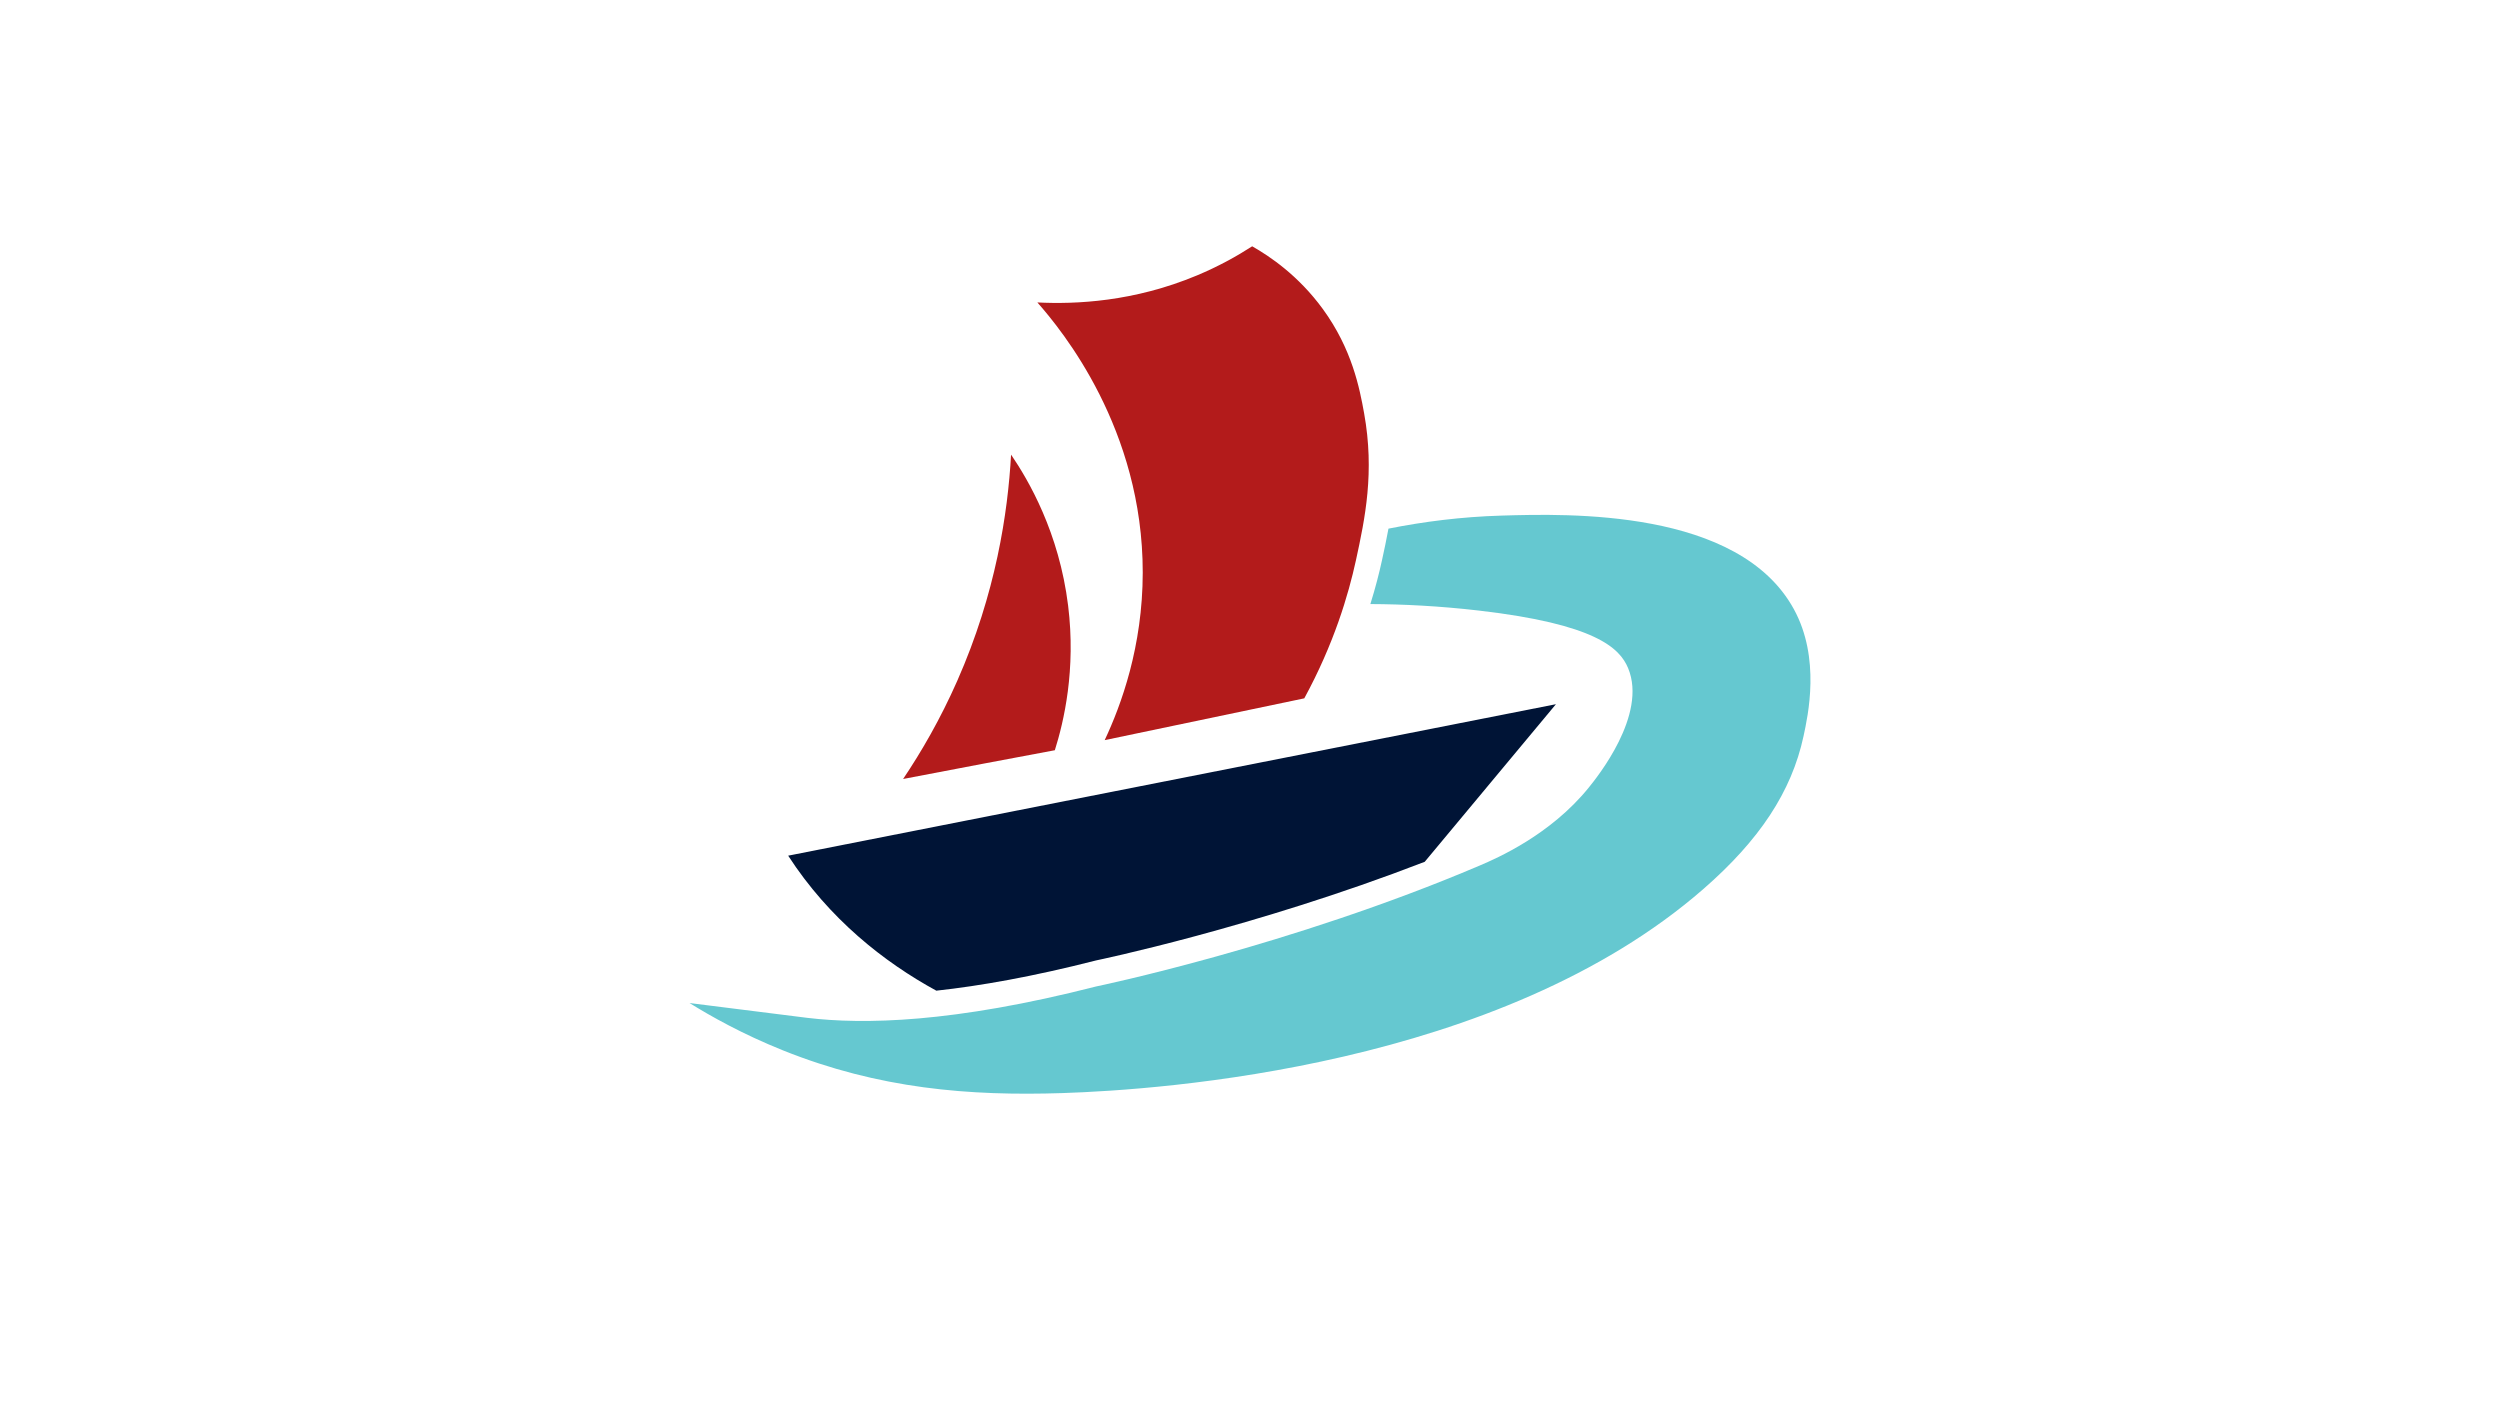
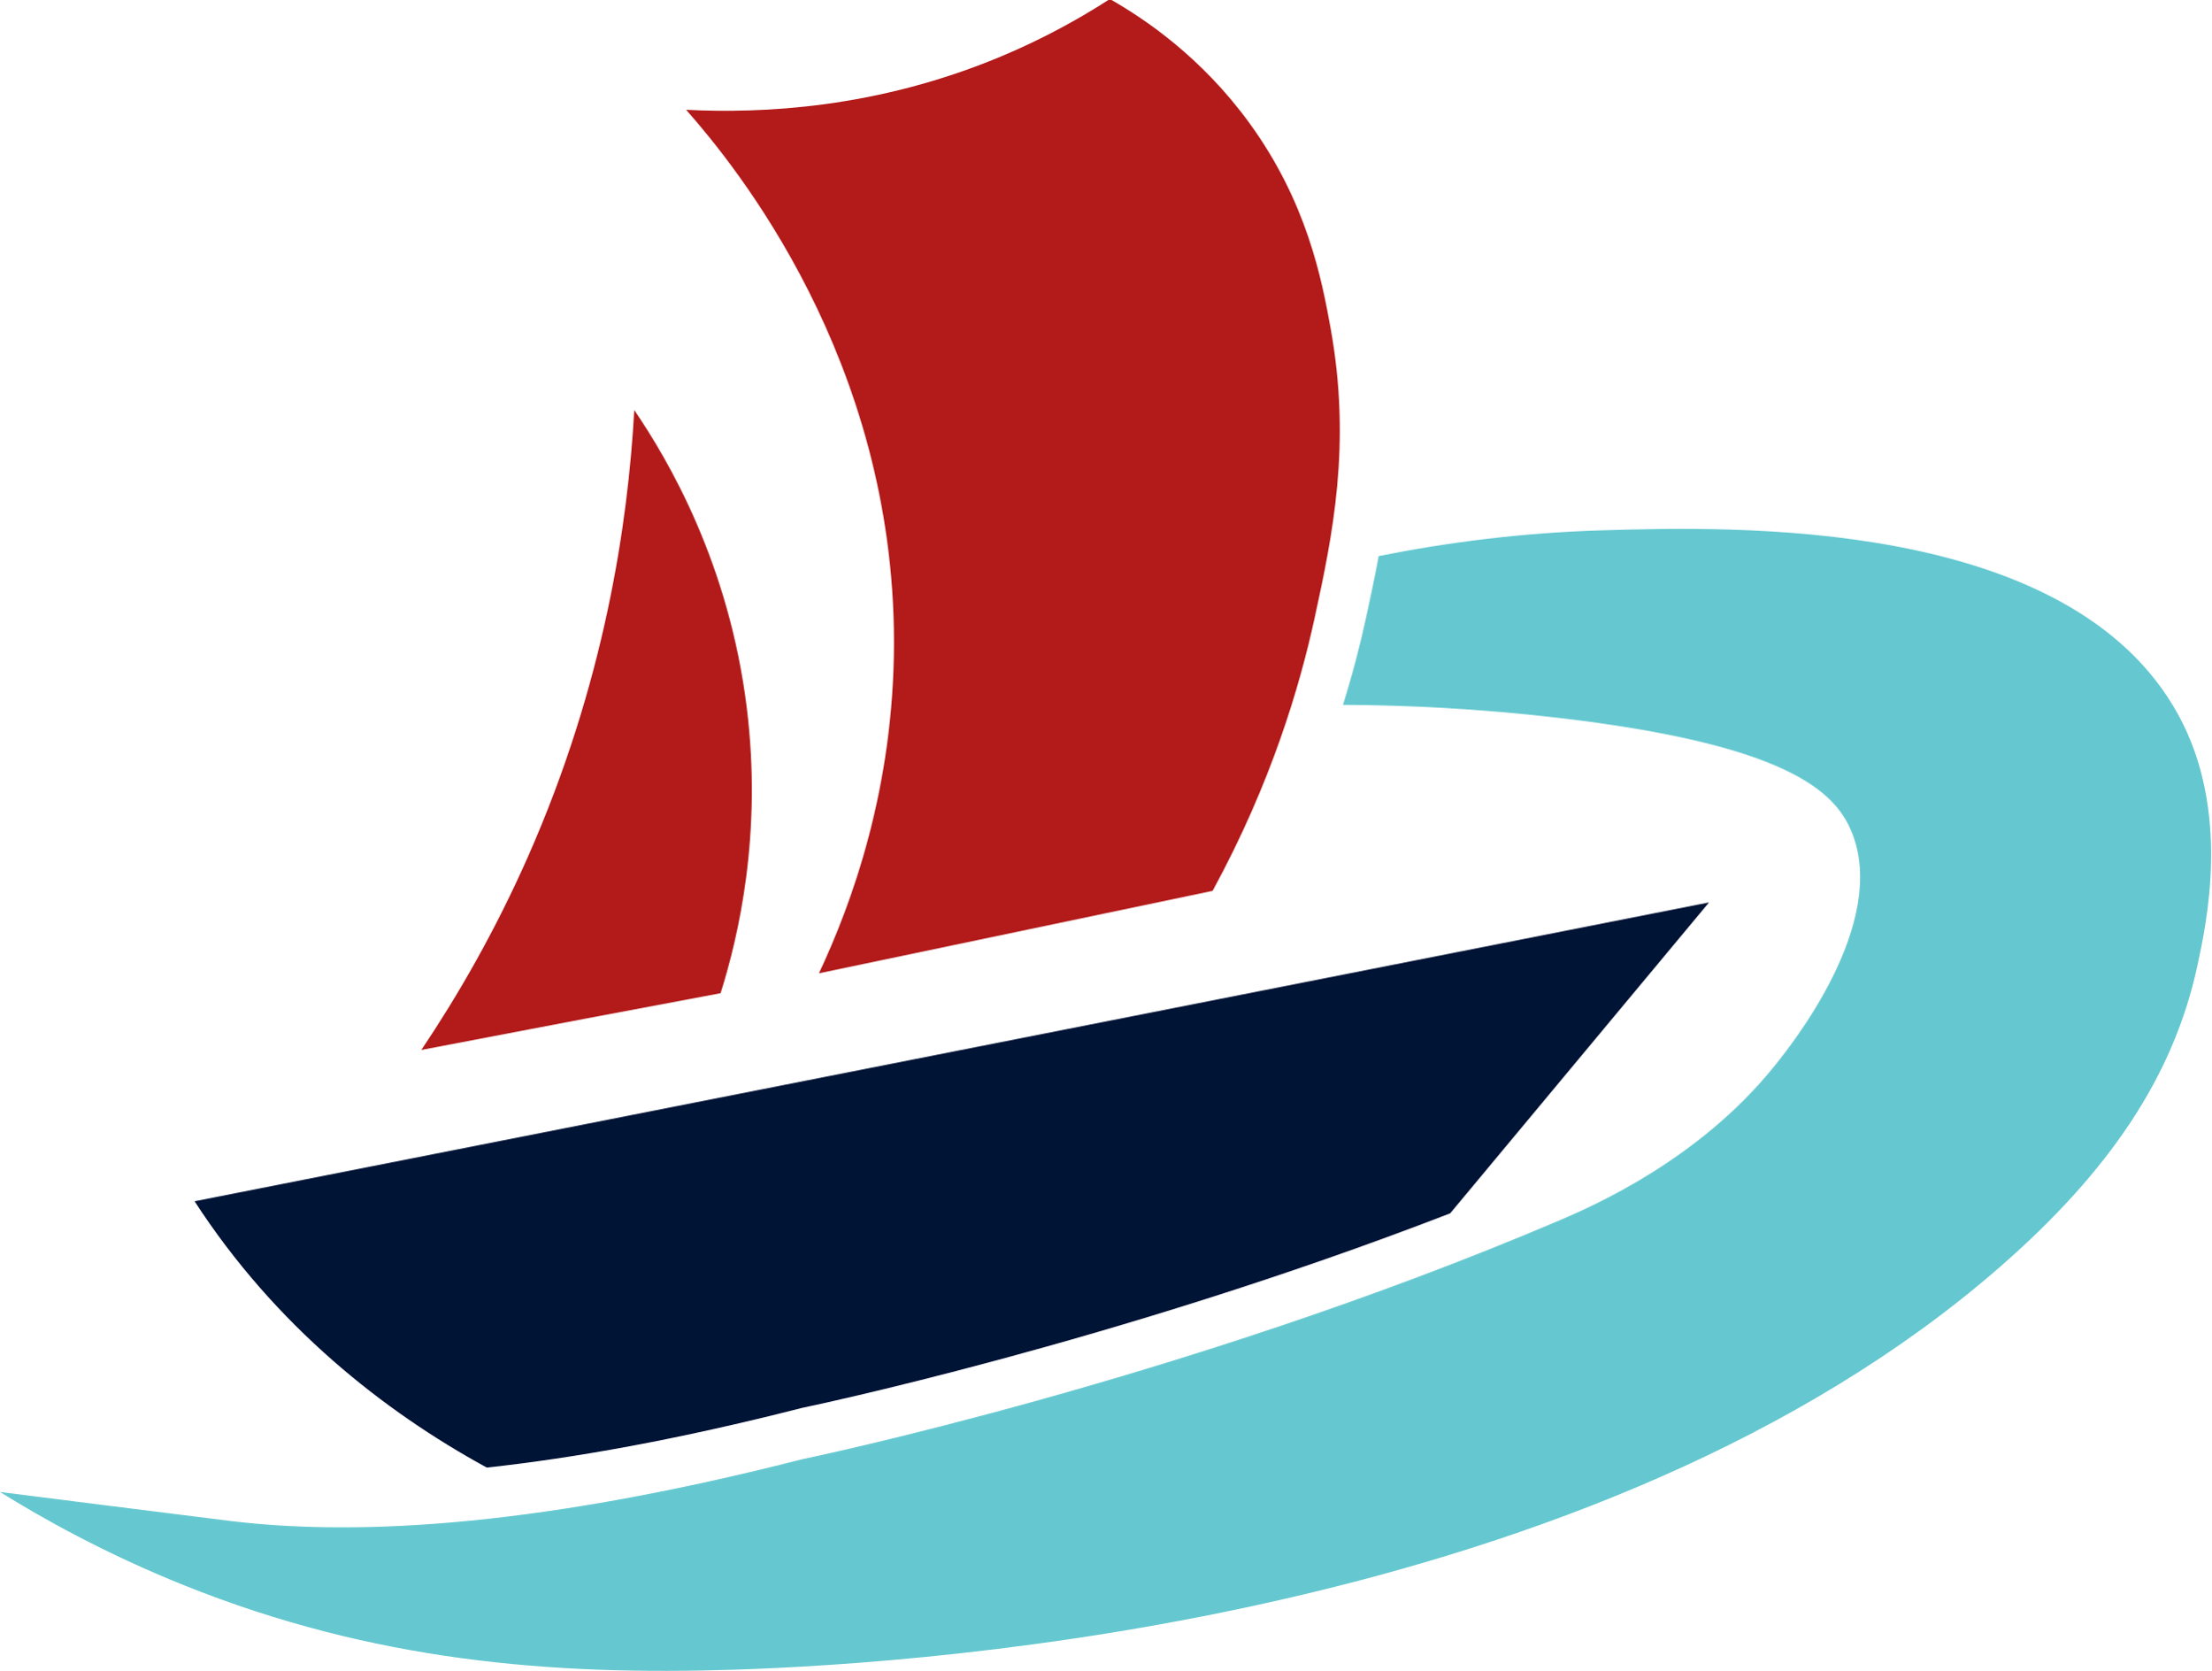
- <svg xmlns="http://www.w3.org/2000/svg" viewBox="0 0 2560 1440" height="1440" width="2560" xml:space="preserve" id="svg28" version="1.1">
+ <svg xmlns="http://www.w3.org/2000/svg" version="1.1" id="svg28" xml:space="preserve" width="1147.838" height="867.237" viewBox="0 0 1147.838 867.237">
  <defs id="defs32">
-     <clipPath id="clipPath44" clipPathUnits="userSpaceOnUse">
-       <path id="path42" d="M 0,1080 H 1920 V 0 H 0 Z" />
+     <clipPath clipPathUnits="userSpaceOnUse" id="clipPath44">
+       <path d="M 0,1080 H 1920 V 0 H 0 Z" id="path42" />
    </clipPath>
-     <clipPath id="clipPath70" clipPathUnits="userSpaceOnUse">
-       <path id="path68" d="M 0,1080 H 1920 V 0 H 0 Z" />
+     <clipPath clipPathUnits="userSpaceOnUse" id="clipPath70">
+       <path d="M 0,1080 H 1920 V 0 H 0 Z" id="path68" />
    </clipPath>
-     <clipPath id="clipPath80" clipPathUnits="userSpaceOnUse">
-       <path id="path78" d="M 0,1080 H 1920 V 0 H 0 Z" />
+     <clipPath clipPathUnits="userSpaceOnUse" id="clipPath80">
+       <path d="M 0,1080 H 1920 V 0 H 0 Z" id="path78" />
    </clipPath>
  </defs>
-   <g transform="matrix(1.333333,0,0,-1.333333,0,1440)" id="g36">
+   <g id="g36" transform="matrix(1.333333,0,0,-1.333333,-706.0817,1187.288)">
    <g id="g64">
-       <g clip-path="url(#clipPath70)" id="g66">
-         <path id="path72" style="fill:none;stroke:#000000;stroke-width:1;stroke-linecap:butt;stroke-linejoin:miter;stroke-miterlimit:10;stroke-dasharray:none;stroke-opacity:1" d="M 2081.429,-56.5 H -13.214 v 1173.214 h 2094.643 z" />
+       <g id="g66" clip-path="url(#clipPath70)">
+         <path d="M 2081.429,-56.5 H -13.214 v 1173.214 h 2094.643 z" style="fill:none;stroke:#000000;stroke-width:1;stroke-linecap:butt;stroke-linejoin:miter;stroke-miterlimit:10;stroke-dasharray:none;stroke-opacity:1" id="path72" />
      </g>
    </g>
    <g id="g74">
-       <g clip-path="url(#clipPath80)" id="g76">
-         <g transform="translate(796.6875,847.73)" id="g82">
-           <path id="path84" style="fill:#b31b1b;fill-opacity:1;fill-rule:nonzero;stroke:none" d="m 0,0 c 29.443,-1.508 74.198,0.501 122.623,20.763 16.274,6.81 30.377,14.598 42.364,22.348 13.715,-7.786 35.568,-22.562 54.196,-48.079 22.546,-30.886 28.317,-60.996 31.784,-80.239 8.118,-45.072 0.739,-80.577 -6.3,-112.842 -5.758,-26.391 -16.829,-64.062 -39.668,-106.008 L 51.716,-336.151 c 12.646,26.889 29.182,71.802 29.219,128.704 C 81.004,-97.242 19.13,-21.671 0,0" />
+       <g id="g76" clip-path="url(#clipPath80)">
+         <g id="g82" transform="translate(796.6875,847.73)">
+           <path d="m 0,0 c 29.443,-1.508 74.198,0.501 122.623,20.763 16.274,6.81 30.377,14.598 42.364,22.348 13.715,-7.786 35.568,-22.562 54.196,-48.079 22.546,-30.886 28.317,-60.996 31.784,-80.239 8.118,-45.072 0.739,-80.577 -6.3,-112.842 -5.758,-26.391 -16.829,-64.062 -39.668,-106.008 L 51.716,-336.151 c 12.646,26.889 29.182,71.802 29.219,128.704 C 81.004,-97.242 19.13,-21.671 0,0" style="fill:#b31b1b;fill-opacity:1;fill-rule:nonzero;stroke:none" id="path84" />
        </g>
-         <g transform="translate(776.502,730.833)" id="g86">
-           <path id="path88" style="fill:#b31b1b;fill-opacity:1;fill-rule:nonzero;stroke:none" d="m 0,0 c 13.414,-19.673 36.9,-59.8 43.822,-116.019 6.06,-49.225 -3.269,-88.941 -10.207,-110.987 l -53.225,-10.01 -63.309,-12.082 c 14.111,20.987 28.643,46.073 41.576,75.354 C -11.635,-106.482 -2.461,-44.475 0,0" />
+         <g id="g86" transform="translate(776.502,730.833)">
+           <path d="m 0,0 c 13.414,-19.673 36.9,-59.8 43.822,-116.019 6.06,-49.225 -3.269,-88.941 -10.207,-110.987 l -53.225,-10.01 -63.309,-12.082 c 14.111,20.987 28.643,46.073 41.576,75.354 C -11.635,-106.482 -2.461,-44.475 0,0" style="fill:#b31b1b;fill-opacity:1;fill-rule:nonzero;stroke:none" id="path88" />
        </g>
-         <g transform="translate(1377.655,612.2319)" id="g90">
-           <path id="path92" style="fill:#65c8d0;fill-opacity:1;fill-rule:nonzero;stroke:none" d="m 0,0 c -42.299,77.148 -173.325,73.293 -224.495,71.788 -30.753,-0.906 -59.994,-4.65 -86.819,-10.022 -1.53,-8.36 -3.268,-16.436 -4.987,-24.317 -2.132,-9.771 -4.995,-21.092 -8.911,-33.599 24.984,-0.111 52.85,-1.469 83.232,-4.985 89.641,-10.375 108.283,-28.755 114.73,-44.267 14.911,-35.872 -23.951,-83.911 -30.265,-91.715 -29.417,-36.364 -70.464,-54.206 -83.69,-59.837 -146.002,-62.169 -294.556,-92.865 -294.556,-92.865 -110.27,-28.185 -178.745,-29.266 -221.926,-24.118 -10.957,1.307 -90.407,11.375 -90.407,11.375 16.059,-9.979 40.447,-23.785 71.739,-36.345 73.676,-29.572 143.063,-35.149 214.643,-32.812 76.544,2.499 335.718,20.124 492.356,156.82 42.668,37.236 67.601,74.327 76.839,117.407 C 10.858,-81.755 20.683,-37.722 0,0" />
+         <g id="g90" transform="translate(1377.655,612.2319)">
+           <path d="m 0,0 c -42.299,77.148 -173.325,73.293 -224.495,71.788 -30.753,-0.906 -59.994,-4.65 -86.819,-10.022 -1.53,-8.36 -3.268,-16.436 -4.987,-24.317 -2.132,-9.771 -4.995,-21.092 -8.911,-33.599 24.984,-0.111 52.85,-1.469 83.232,-4.985 89.641,-10.375 108.283,-28.755 114.73,-44.267 14.911,-35.872 -23.951,-83.911 -30.265,-91.715 -29.417,-36.364 -70.464,-54.206 -83.69,-59.837 -146.002,-62.169 -294.556,-92.865 -294.556,-92.865 -110.27,-28.185 -178.745,-29.266 -221.926,-24.118 -10.957,1.307 -90.407,11.375 -90.407,11.375 16.059,-9.979 40.447,-23.785 71.739,-36.345 73.676,-29.572 143.063,-35.149 214.643,-32.812 76.544,2.499 335.718,20.124 492.356,156.82 42.668,37.236 67.601,74.327 76.839,117.407 C 10.858,-81.755 20.683,-37.722 0,0" style="fill:#65c8d0;fill-opacity:1;fill-rule:nonzero;stroke:none" id="path92" />
        </g>
-         <g transform="translate(719.0962,319.1621)" id="g94">
-           <path id="path96" style="fill:#001436;fill-opacity:1;fill-rule:nonzero;stroke:none" d="m 0,0 c 33.764,3.681 74.224,10.835 122.798,23.251 0,0 121.229,25.053 252.29,75.725 34.189,41.062 70.173,84.281 100.775,121.035 L -113.784,103.678 C -82.381,55.191 -40.12,21.879 0,0" />
+         <g id="g94" transform="translate(719.0962,319.1621)">
+           <path d="m 0,0 c 33.764,3.681 74.224,10.835 122.798,23.251 0,0 121.229,25.053 252.29,75.725 34.189,41.062 70.173,84.281 100.775,121.035 L -113.784,103.678 C -82.381,55.191 -40.12,21.879 0,0" style="fill:#001436;fill-opacity:1;fill-rule:nonzero;stroke:none" id="path96" />
        </g>
      </g>
    </g>
  </g>
</svg>
